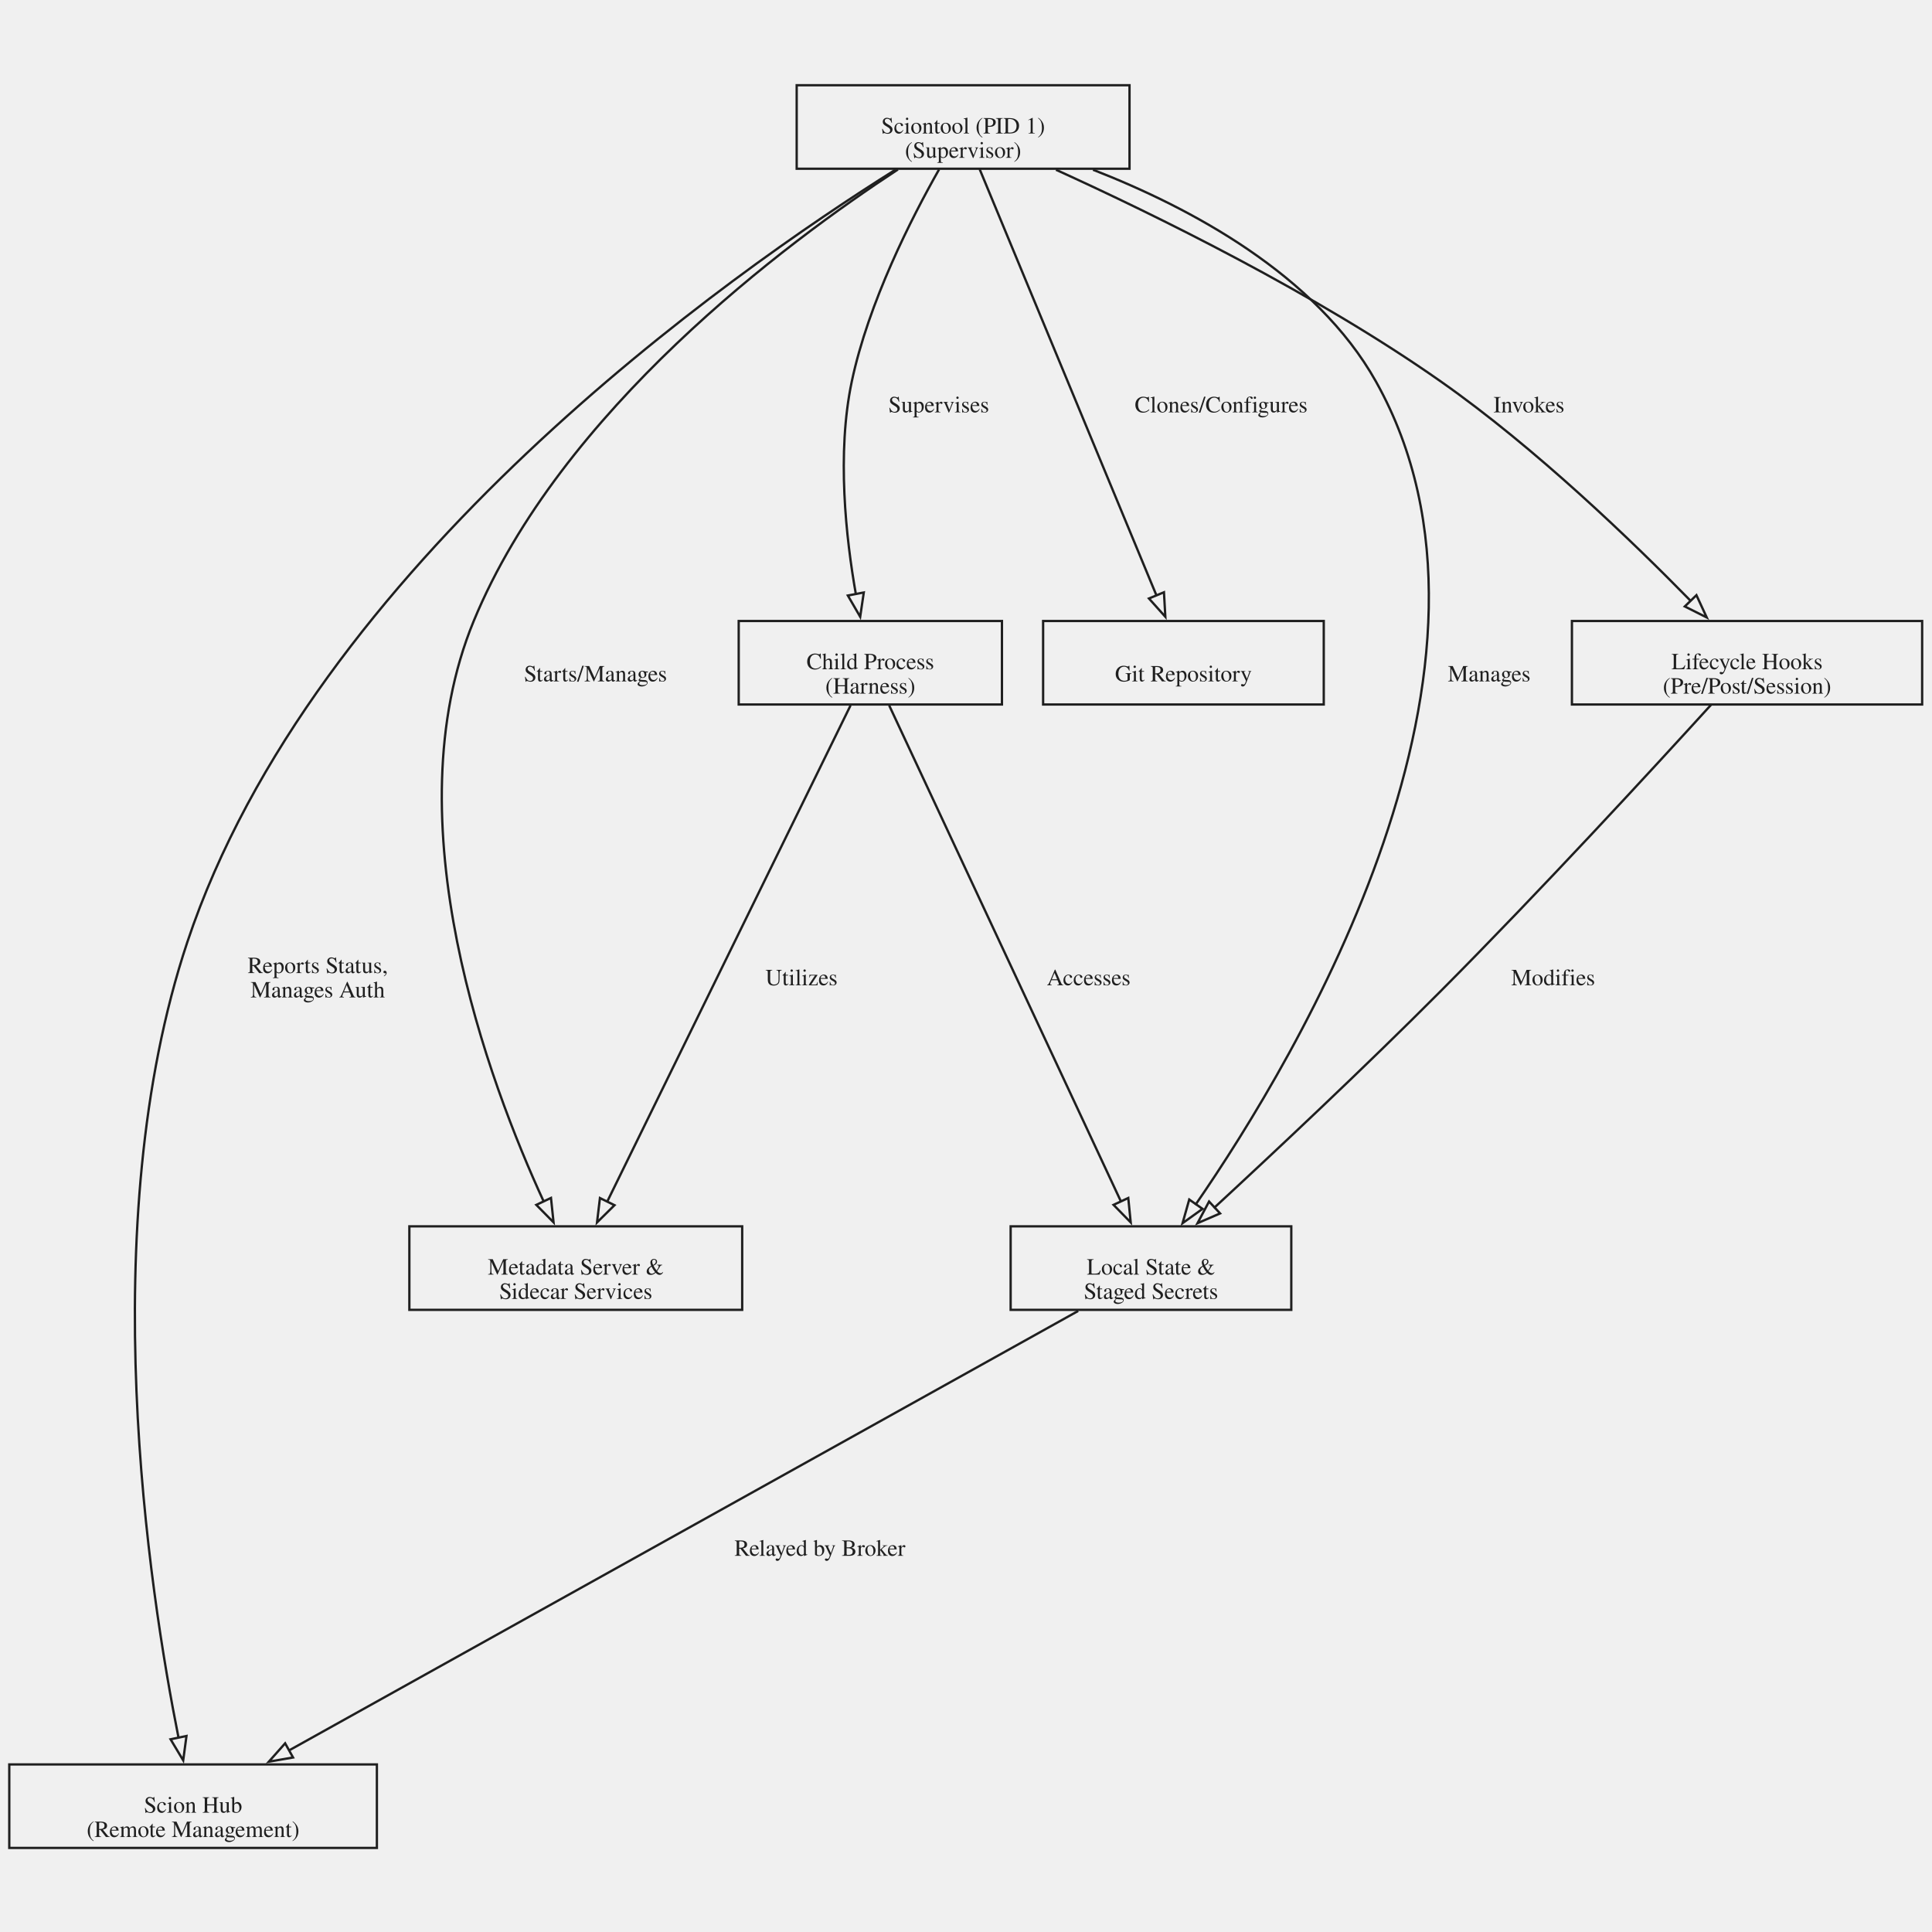
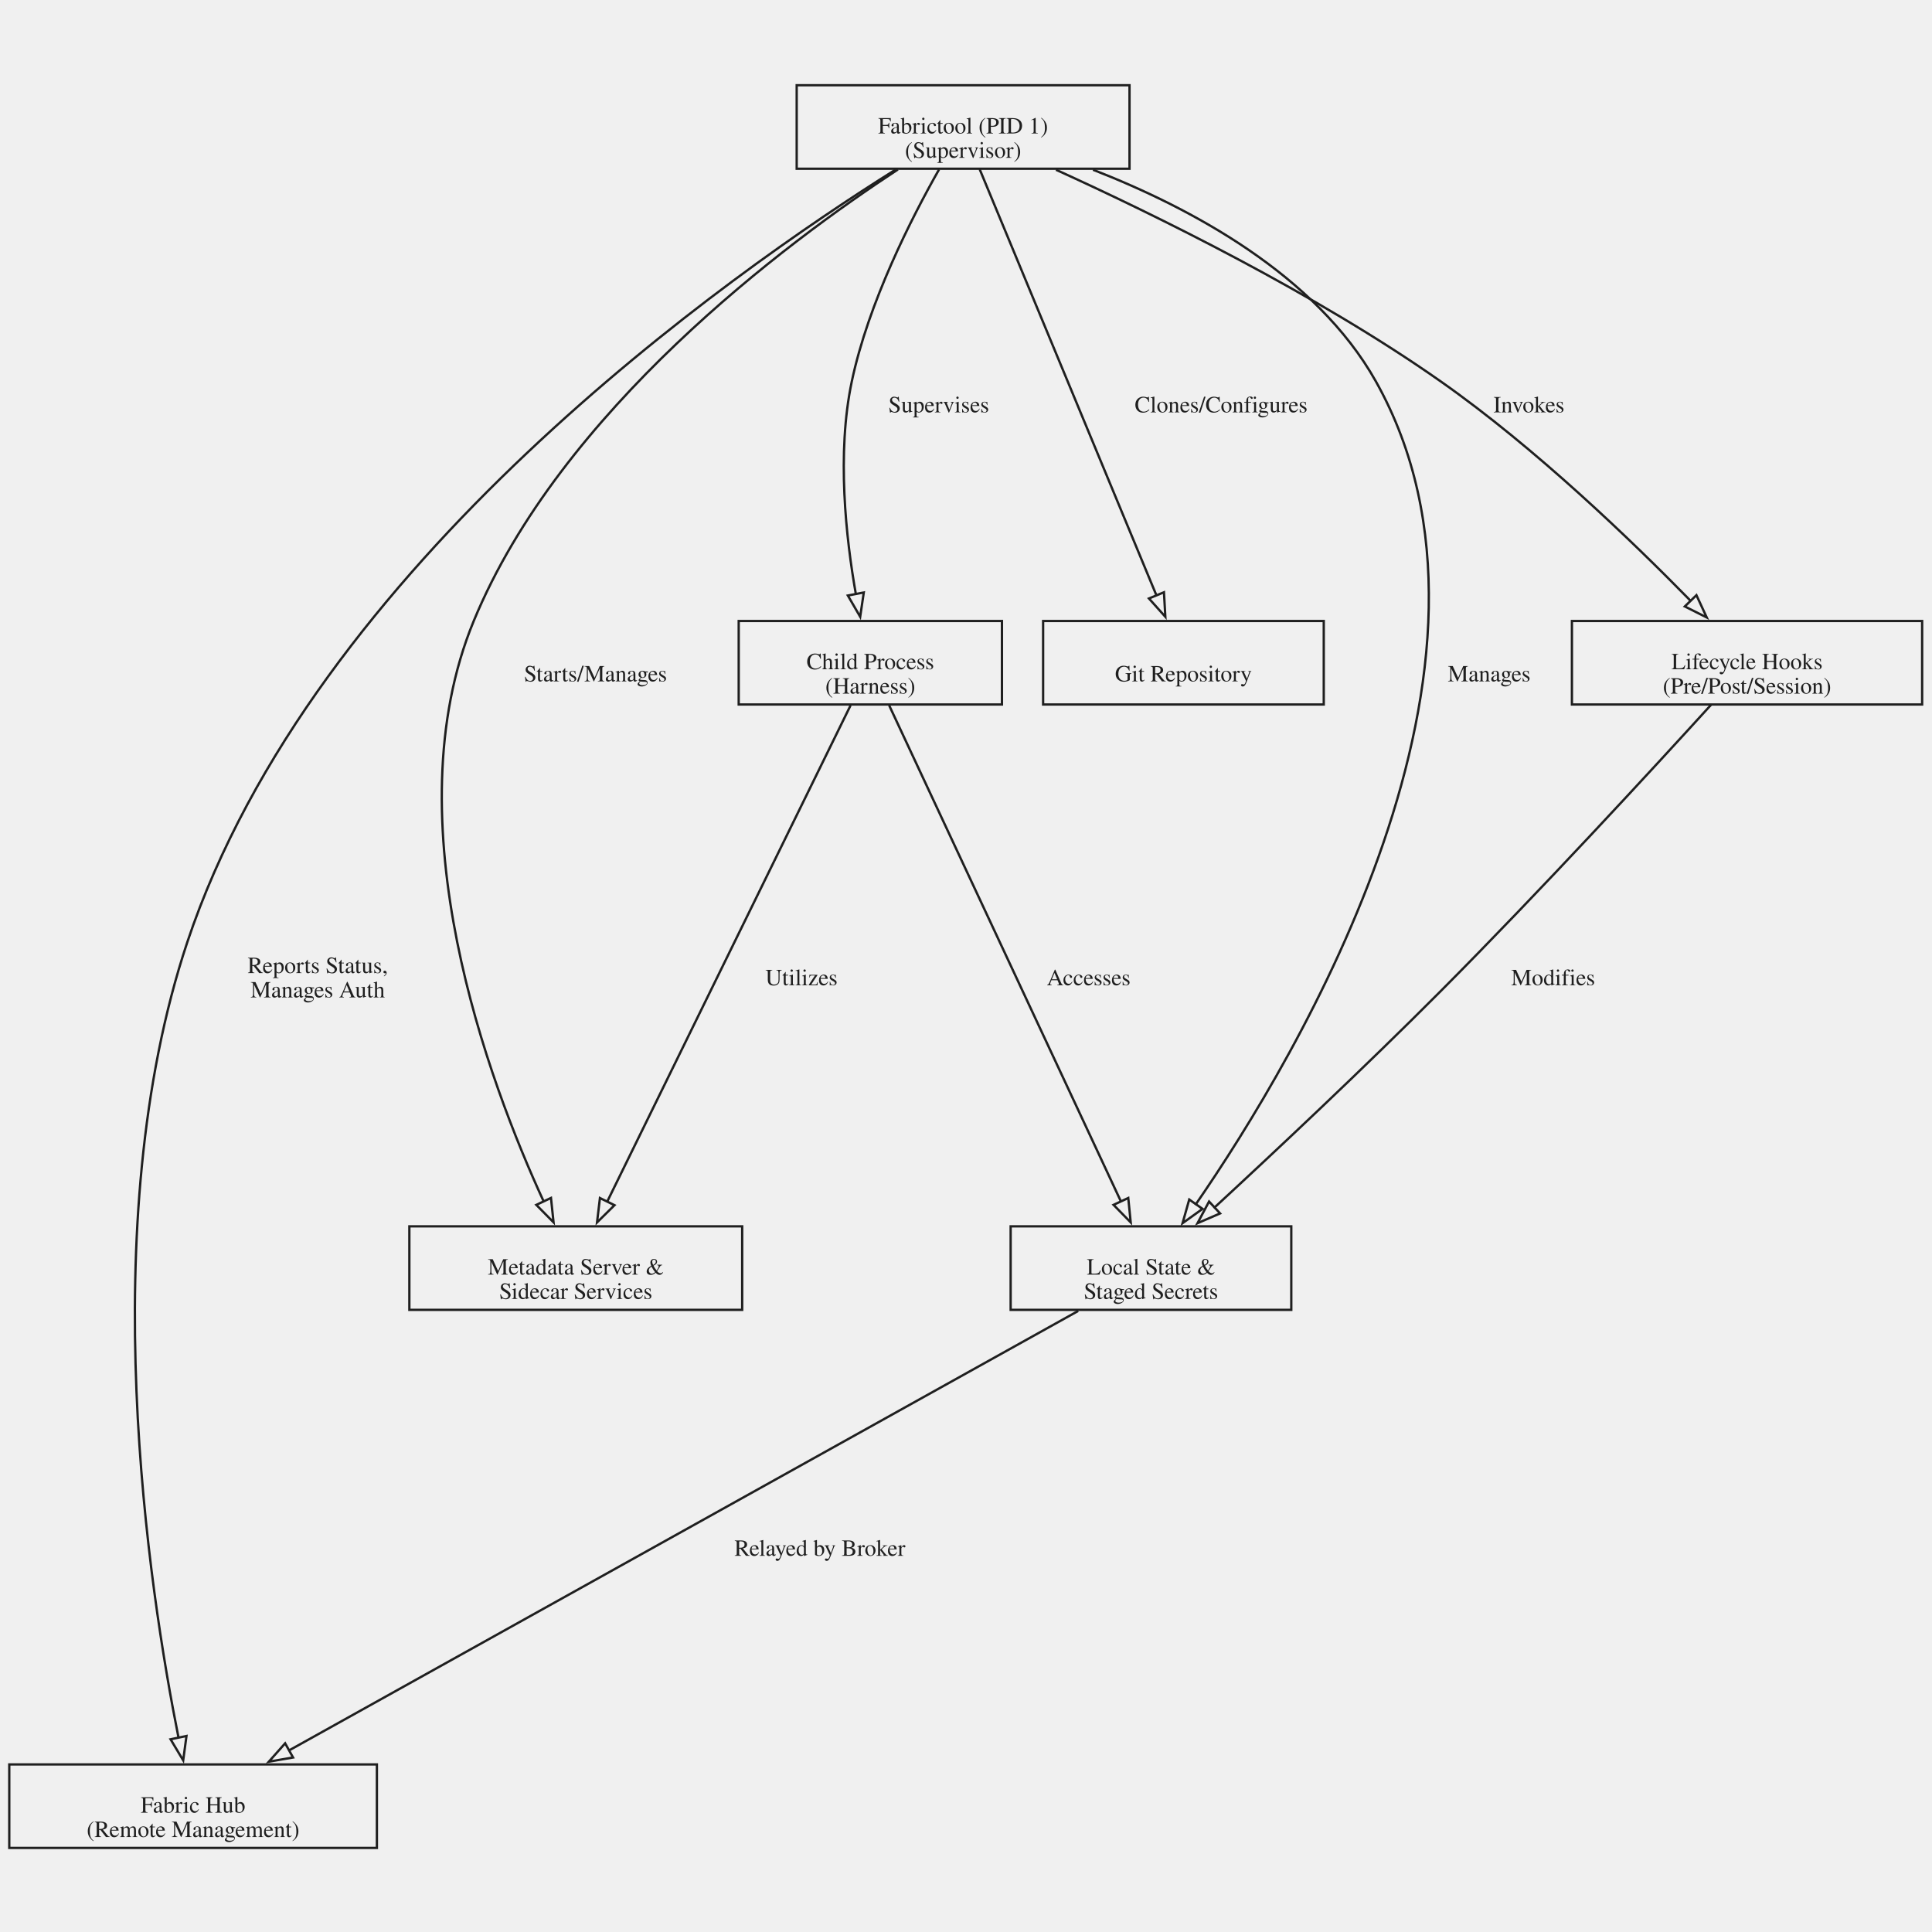
<svg xmlns="http://www.w3.org/2000/svg" width="833pt" height="833pt" viewBox="0.00 0.00 833.00 833.00">
  <style>
  * {
    fill: transparent !important;
    stroke: #1f1f1f !important;
    stroke-width: 1 !important;
  }
  polygon:not(.cluster *, .node *, .edge *, text) {
    stroke: transparent !important;
  }
  text {
    font-size: 10px !important;
    font-family: monospace !important;
    fill: #1f1f1f !important;
    stroke: transparent !important;
    transform: translateY(-0.5em);
  }
</style>
  <g id="graph0" class="graph" transform="scale(1 1) rotate(0) translate(4 828.75)">
    <polygon fill="white" stroke="none" points="-4,4 -4,-828.75 828.75,-828.75 828.75,4 -4,4" />
    <g id="node1" class="node">
      <polygon fill="lightblue" stroke="black" points="483,-792 339.5,-792 339.5,-756 483,-756 483,-792" />
-       <text xml:space="preserve" text-anchor="middle" x="411.25" y="-771.2" font-family="Times,serif" font-size="14.00">Sciontool (PID 1)</text>
+       <text xml:space="preserve" text-anchor="middle" x="411.25" y="-771.2" font-family="Times,serif" font-size="14.00">Fabrictool (PID 1)</text>
      <text xml:space="preserve" text-anchor="middle" x="411.25" y="-760.7" font-family="Times,serif" font-size="14.00">(Supervisor)</text>
    </g>
    <g id="node2" class="node">
      <polygon fill="lightblue" stroke="black" points="428,-561 314.5,-561 314.5,-525 428,-525 428,-561" />
      <text xml:space="preserve" text-anchor="middle" x="371.25" y="-540.2" font-family="Times,serif" font-size="14.00">Child Process</text>
      <text xml:space="preserve" text-anchor="middle" x="371.25" y="-529.7" font-family="Times,serif" font-size="14.00">(Harness)</text>
    </g>
    <g id="edge1" class="edge">
      <path fill="none" stroke="black" d="M400.88,-755.68C389.06,-734.84 370.45,-698.38 363.25,-664.25 356.72,-633.29 360.7,-596.93 365.05,-572.37" />
      <polygon fill="black" stroke="black" points="368.43,-573.3 366.88,-562.82 361.56,-571.98 368.43,-573.3" />
      <text xml:space="preserve" text-anchor="middle" x="400.75" y="-650.95" font-family="Times,serif" font-size="14.00">Supervises</text>
    </g>
    <g id="node3" class="node">
      <polygon fill="lightblue" stroke="black" points="158.5,-68 0,-68 0,-32 158.5,-32 158.5,-68" />
-       <text xml:space="preserve" text-anchor="middle" x="79.25" y="-47.2" font-family="Times,serif" font-size="14.00">Scion Hub</text>
+       <text xml:space="preserve" text-anchor="middle" x="79.25" y="-47.2" font-family="Times,serif" font-size="14.00">Fabric Hub</text>
      <text xml:space="preserve" text-anchor="middle" x="79.25" y="-36.7" font-family="Times,serif" font-size="14.00">(Remote Management)</text>
    </g>
    <g id="edge2" class="edge">
      <path fill="none" stroke="black" d="M382.17,-755.64C311.22,-711.2 131.05,-585.27 76.75,-422.5 36,-300.36 60.33,-142.8 73.01,-79.34" />
      <polygon fill="black" stroke="black" points="76.4,-80.26 74.99,-69.75 69.54,-78.84 76.4,-80.26" />
      <text xml:space="preserve" text-anchor="middle" x="133" y="-409.2" font-family="Times,serif" font-size="14.00">Reports Status,</text>
      <text xml:space="preserve" text-anchor="middle" x="133" y="-398.7" font-family="Times,serif" font-size="14.00">Manages Auth</text>
    </g>
    <g id="node4" class="node">
      <polygon fill="lightblue" stroke="black" points="552.75,-300 431.75,-300 431.75,-264 552.75,-264 552.75,-300" />
      <text xml:space="preserve" text-anchor="middle" x="492.25" y="-279.2" font-family="Times,serif" font-size="14.00">Local State &amp;</text>
      <text xml:space="preserve" text-anchor="middle" x="492.25" y="-268.7" font-family="Times,serif" font-size="14.00">Staged Secrets</text>
    </g>
    <g id="edge3" class="edge">
      <path fill="none" stroke="black" d="M467.27,-755.56C509.13,-739.25 563.38,-710.36 589.25,-664.25 657.26,-543 555.79,-373.53 511.36,-309.18" />
      <polygon fill="black" stroke="black" points="514.48,-307.54 505.87,-301.36 508.75,-311.56 514.48,-307.54" />
      <text xml:space="preserve" text-anchor="middle" x="638.07" y="-534.95" font-family="Times,serif" font-size="14.00">Manages</text>
    </g>
    <g id="node5" class="node">
      <polygon fill="lightblue" stroke="black" points="566.75,-561 445.75,-561 445.75,-525 566.75,-525 566.75,-561" />
      <text xml:space="preserve" text-anchor="middle" x="506.25" y="-534.95" font-family="Times,serif" font-size="14.00">Git Repository</text>
    </g>
    <g id="edge4" class="edge">
      <path fill="none" stroke="black" d="M418.39,-755.79C434.69,-716.5 474.76,-619.91 494.65,-571.95" />
      <polygon fill="black" stroke="black" points="497.85,-573.39 498.45,-562.81 491.38,-570.71 497.85,-573.39" />
      <text xml:space="preserve" text-anchor="middle" x="522.5" y="-650.95" font-family="Times,serif" font-size="14.00">Clones/Configures</text>
    </g>
    <g id="node6" class="node">
      <polygon fill="lightblue" stroke="black" points="824.75,-561 673.75,-561 673.75,-525 824.75,-525 824.75,-561" />
      <text xml:space="preserve" text-anchor="middle" x="749.25" y="-540.2" font-family="Times,serif" font-size="14.00">Lifecycle Hooks</text>
      <text xml:space="preserve" text-anchor="middle" x="749.25" y="-529.7" font-family="Times,serif" font-size="14.00">(Pre/Post/Session)</text>
    </g>
    <g id="edge5" class="edge">
      <path fill="none" stroke="black" d="M451.31,-755.55C494.12,-736.07 563.14,-702.25 617.25,-664.25 658.05,-635.6 699.68,-595.49 725,-569.62" />
      <polygon fill="black" stroke="black" points="727.43,-572.14 731.88,-562.52 722.41,-567.27 727.43,-572.14" />
      <text xml:space="preserve" text-anchor="middle" x="655.2" y="-650.95" font-family="Times,serif" font-size="14.00">Invokes</text>
    </g>
    <g id="node7" class="node">
      <polygon fill="lightblue" stroke="black" points="316,-300 172.5,-300 172.5,-264 316,-264 316,-300" />
      <text xml:space="preserve" text-anchor="middle" x="244.25" y="-279.2" font-family="Times,serif" font-size="14.00">Metadata Server &amp;</text>
      <text xml:space="preserve" text-anchor="middle" x="244.25" y="-268.7" font-family="Times,serif" font-size="14.00">Sidecar Services</text>
    </g>
    <g id="edge6" class="edge">
      <path fill="none" stroke="black" d="M383.15,-755.68C334.86,-724.04 237.7,-651.72 200.25,-561 164.55,-474.53 206.86,-361.91 230.46,-310.62" />
      <polygon fill="black" stroke="black" points="233.56,-312.25 234.67,-301.72 227.23,-309.26 233.56,-312.25" />
      <text xml:space="preserve" text-anchor="middle" x="252.75" y="-534.95" font-family="Times,serif" font-size="14.00">Starts/Manages</text>
    </g>
    <g id="edge7" class="edge">
      <path fill="none" stroke="black" d="M379.38,-524.6C399.96,-480.55 454.26,-364.32 479.29,-310.75" />
      <polygon fill="black" stroke="black" points="482.46,-312.23 483.52,-301.69 476.11,-309.27 482.46,-312.23" />
      <text xml:space="preserve" text-anchor="middle" x="465.38" y="-403.95" font-family="Times,serif" font-size="14.00">Accesses</text>
    </g>
    <g id="edge8" class="edge">
      <path fill="none" stroke="black" d="M362.72,-524.6C341.08,-480.46 283.88,-363.83 257.69,-310.42" />
      <polygon fill="black" stroke="black" points="260.95,-309.12 253.41,-301.68 254.67,-312.2 260.95,-309.12" />
      <text xml:space="preserve" text-anchor="middle" x="341.56" y="-403.95" font-family="Times,serif" font-size="14.00">Utilizes</text>
    </g>
    <g id="edge10" class="edge">
      <path fill="none" stroke="black" d="M460.87,-263.52C387.22,-222.51 203.27,-120.07 120.62,-74.04" />
      <polygon fill="black" stroke="black" points="122.35,-70.99 111.91,-69.19 118.94,-77.11 122.35,-70.99" />
      <text xml:space="preserve" text-anchor="middle" x="349.5" y="-157.95" font-family="Times,serif" font-size="14.00">Relayed by Broker</text>
    </g>
    <g id="edge9" class="edge">
      <path fill="none" stroke="black" d="M733.71,-524.83C709.35,-498.05 660.46,-444.91 617.25,-401.5 584.27,-368.37 544.96,-331.51 519.34,-307.84" />
      <polygon fill="black" stroke="black" points="522.05,-305.57 512.32,-301.36 517.3,-310.71 522.05,-305.57" />
      <text xml:space="preserve" text-anchor="middle" x="665.64" y="-403.95" font-family="Times,serif" font-size="14.00">Modifies</text>
    </g>
  </g>
</svg>
